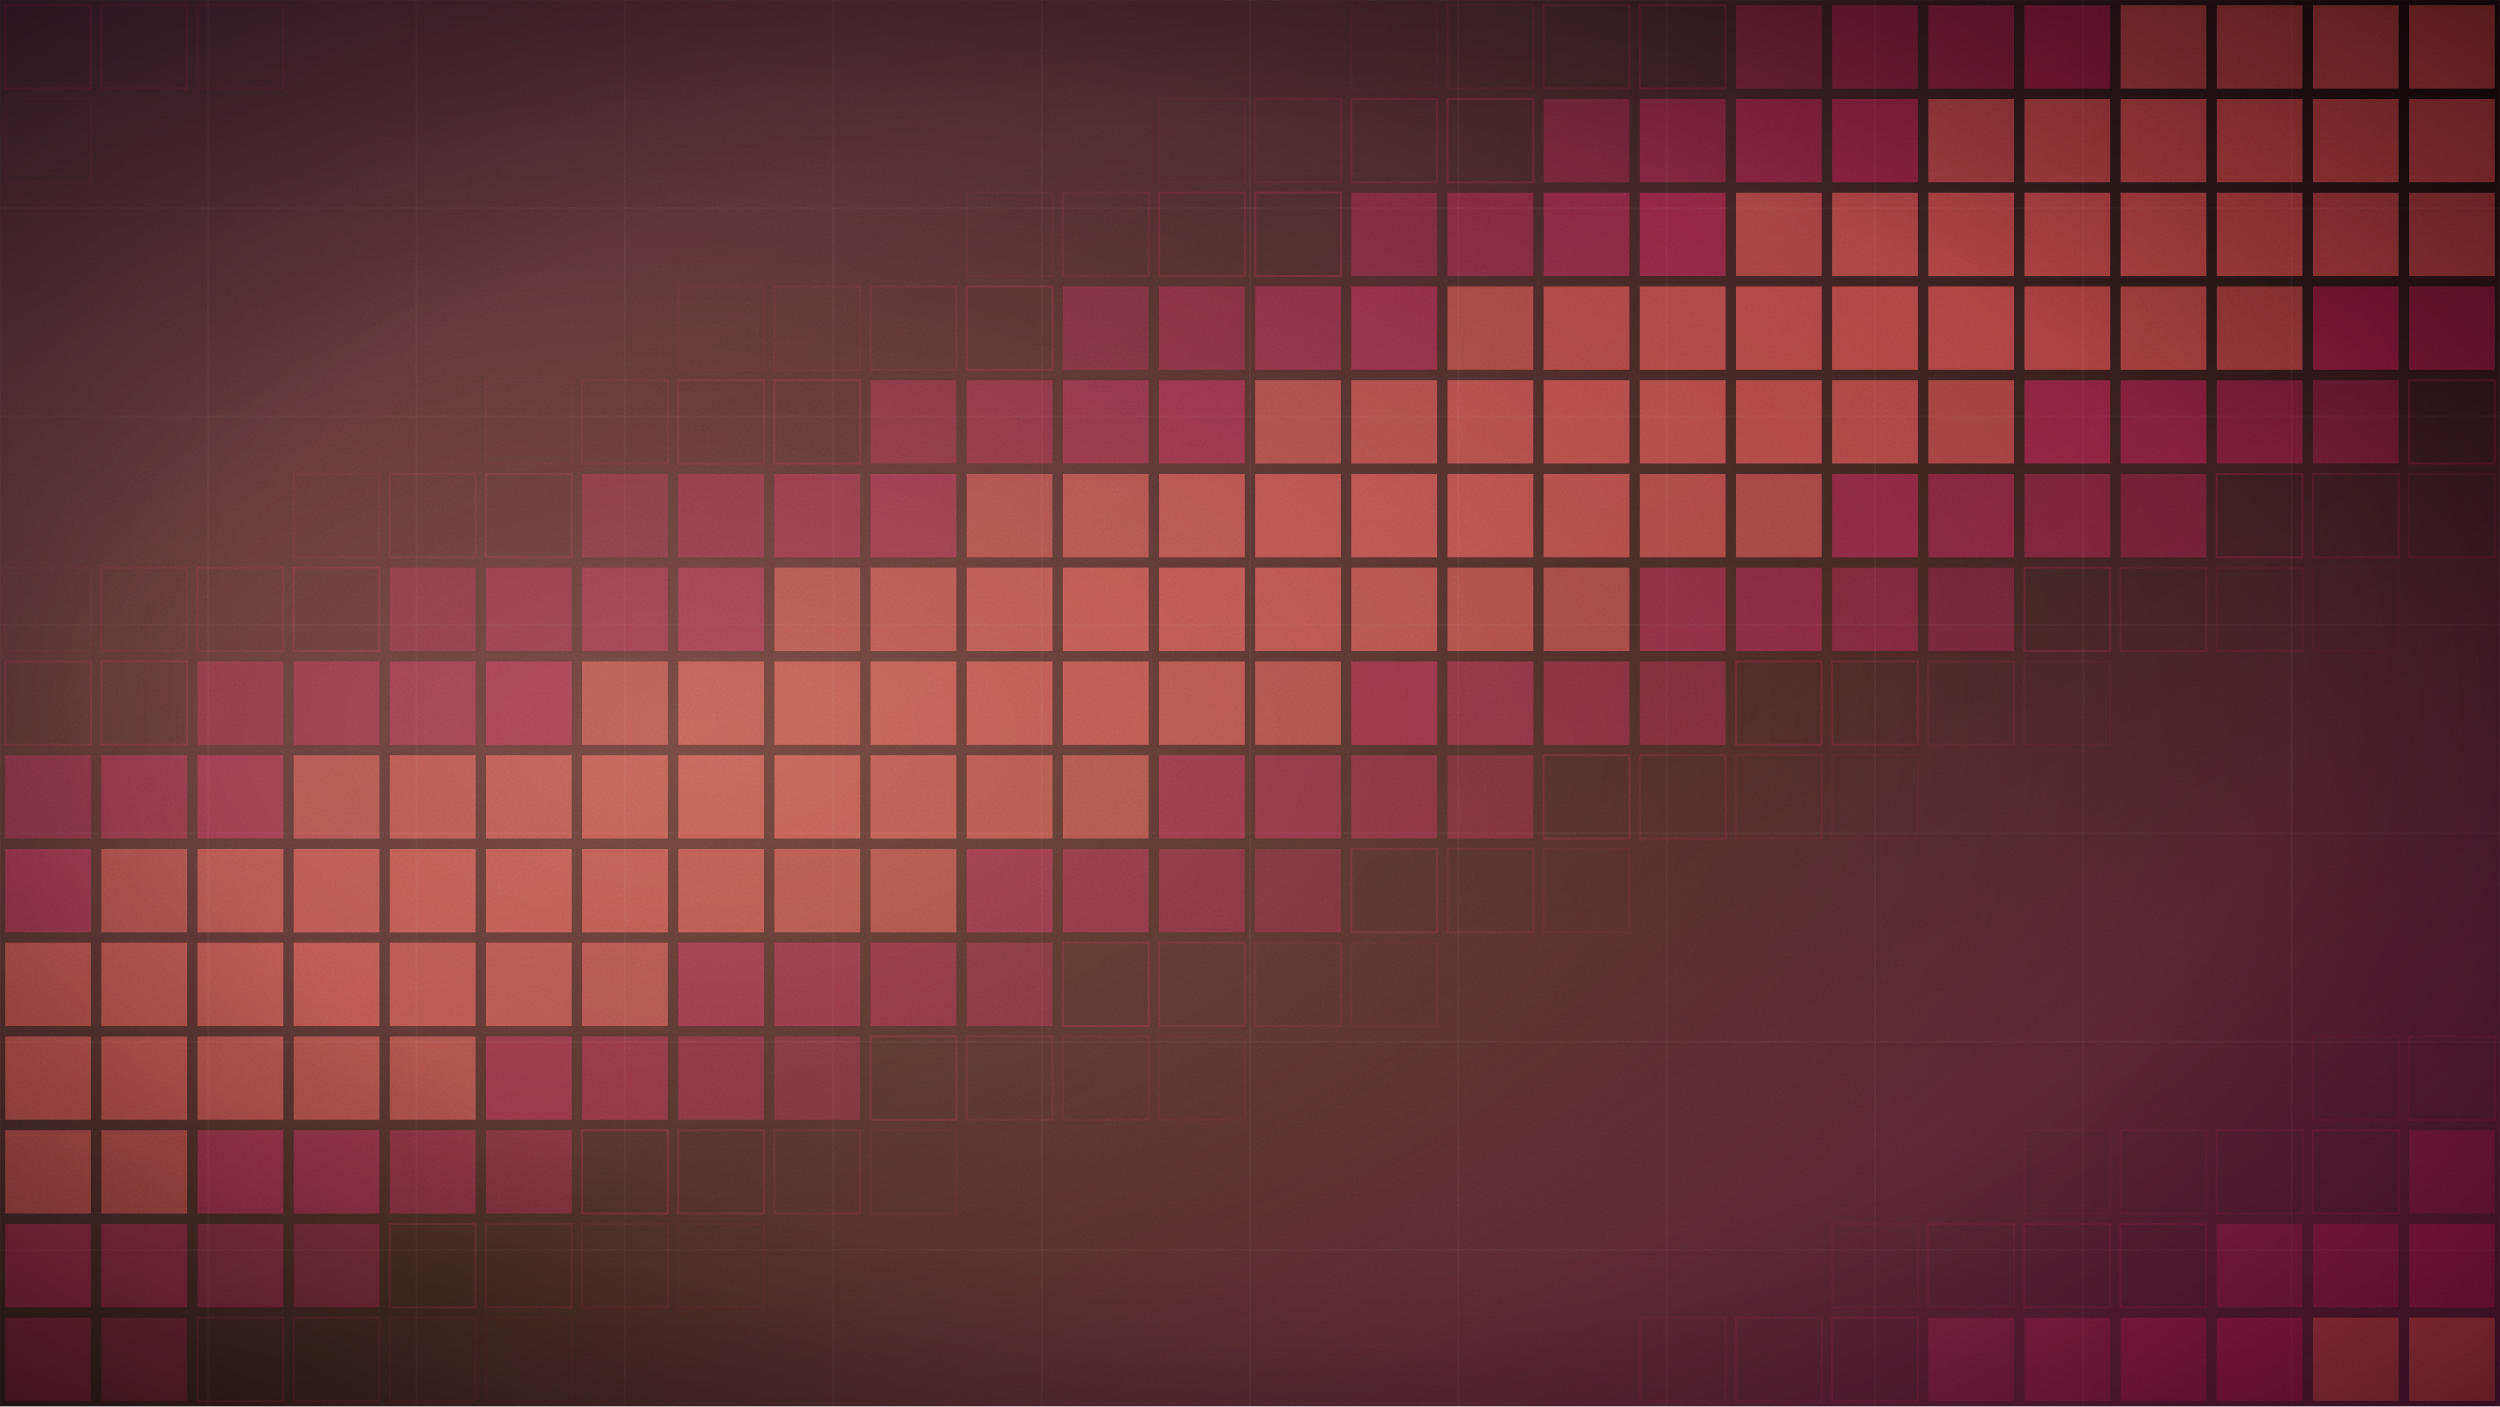
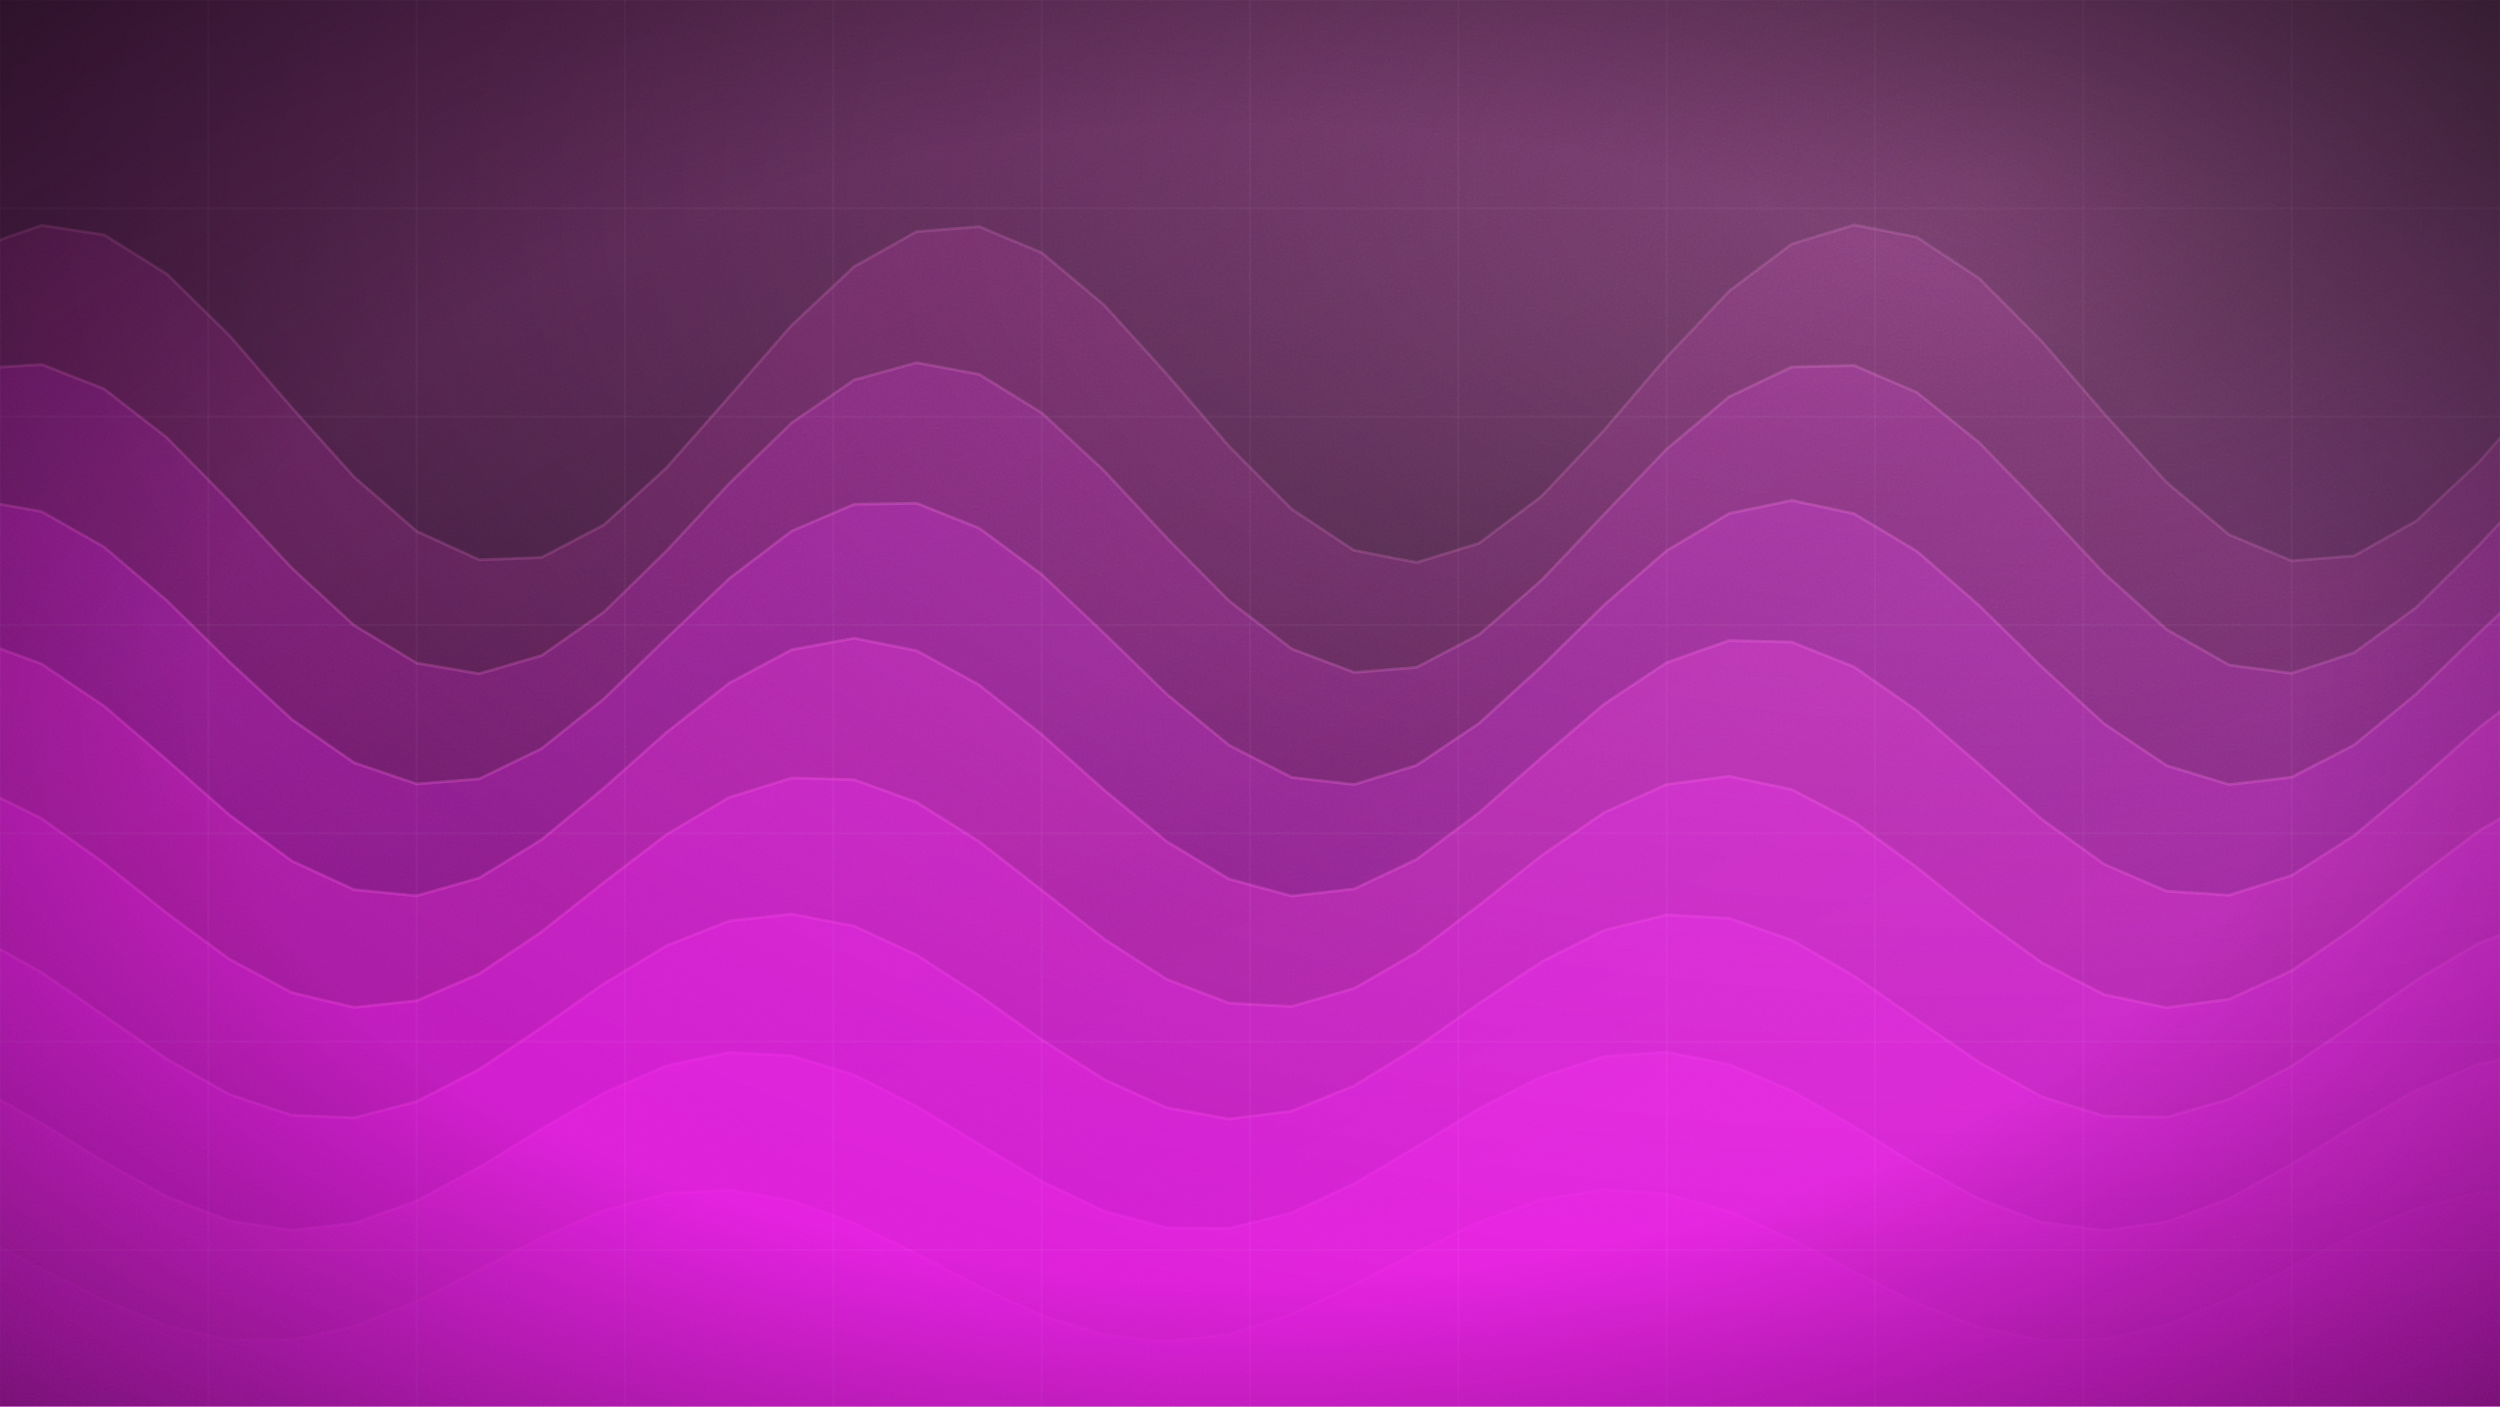
<svg xmlns="http://www.w3.org/2000/svg" viewBox="0 0 1200 675" width="1200" height="675" role="img" aria-label="Abstract cover illustration">
  <defs>
    <linearGradient id="bg" x1="0" y1="0" x2="1" y2="1">
-       <stop offset="0" stop-color="#38142c" />
-       <stop offset="0.55" stop-color="#1c0d10" />
-       <stop offset="1" stop-color="#62193c" />
+       <stop offset="0" stop-color="#511d4b" />
+       <stop offset="0.55" stop-color="#251228" />
+       <stop offset="1" stop-color="#5f1a69" />
    </linearGradient>
    <radialGradient id="core" cx="0.4" cy="0.35" r="0.75">
-       <stop offset="0" stop-color="#f9a376" stop-opacity="0.95" />
-       <stop offset="0.5" stop-color="#f54c50" stop-opacity="0.55" />
-       <stop offset="1" stop-color="#d31257" stop-opacity="0" />
+       <stop offset="0" stop-color="#f882d7" stop-opacity="0.95" />
+       <stop offset="0.5" stop-color="#f52ed2" stop-opacity="0.55" />
+       <stop offset="1" stop-color="#e11cee" stop-opacity="0" />
    </radialGradient>
-     <radialGradient id="halo" cx="0.28" cy="0.52" r="0.85">
-       <stop offset="0" stop-color="#f9a376" stop-opacity="0.4" />
-       <stop offset="1" stop-color="#f9a376" stop-opacity="0" />
+     <radialGradient id="halo" cx="0.79" cy="0.13" r="0.85">
+       <stop offset="0" stop-color="#f882d7" stop-opacity="0.4" />
+       <stop offset="1" stop-color="#f882d7" stop-opacity="0" />
    </radialGradient>
    <radialGradient id="vig" cx="0.5" cy="0.5" r="0.75">
      <stop offset="0.55" stop-color="#000000" stop-opacity="0" />
      <stop offset="1" stop-color="#000000" stop-opacity="0.55" />
    </radialGradient>
    <filter id="grain" x="0" y="0" width="100%" height="100%">
      <feTurbulence type="fractalNoise" baseFrequency="0.85" numOctaves="3" stitchTiles="stitch" result="t" />
      <feColorMatrix type="saturate" values="0" in="t" result="g" />
    </filter>
    <clipPath id="frame">
      <rect x="0" y="0" width="1200" height="675" />
    </clipPath>
  </defs>
  <rect width="1200" height="675" fill="url(#bg)" />
  <g clip-path="url(#frame)">
-     <rect x="2.5" y="2.5" width="41.15" height="40" fill="none" stroke="#d31257" stroke-opacity="0.19" stroke-width="1" />
-     <rect x="48.65" y="2.5" width="41.15" height="40" fill="none" stroke="#d31257" stroke-opacity="0.14" stroke-width="1" />
-     <rect x="94.81" y="2.5" width="41.15" height="40" fill="none" stroke="#d31257" stroke-opacity="0.09" stroke-width="1" />
-     <rect x="648.65" y="2.5" width="41.15" height="40" fill="none" stroke="#d31257" stroke-opacity="0.05" stroke-width="1" />
-     <rect x="694.81" y="2.5" width="41.15" height="40" fill="none" stroke="#d31257" stroke-opacity="0.1" stroke-width="1" />
-     <rect x="740.96" y="2.5" width="41.15" height="40" fill="none" stroke="#d31257" stroke-opacity="0.14" stroke-width="1" />
-     <rect x="787.12" y="2.5" width="41.15" height="40" fill="none" stroke="#d31257" stroke-opacity="0.19" stroke-width="1" />
-     <rect x="833.27" y="2.5" width="41.15" height="40" fill="#d31257" fill-opacity="0.3" />
-     <rect x="879.42" y="2.5" width="41.15" height="40" fill="#d31257" fill-opacity="0.37" />
-     <rect x="925.58" y="2.5" width="41.15" height="40" fill="#d31257" fill-opacity="0.42" />
-     <rect x="971.73" y="2.5" width="41.15" height="40" fill="#d31257" fill-opacity="0.48" />
-     <rect x="1017.88" y="2.5" width="41.15" height="40" fill="#f54c50" fill-opacity="0.53" />
-     <rect x="1064.04" y="2.5" width="41.15" height="40" fill="#f54c50" fill-opacity="0.56" />
-     <rect x="1110.19" y="2.5" width="41.15" height="40" fill="#f54c50" fill-opacity="0.59" />
-     <rect x="1156.35" y="2.5" width="41.15" height="40" fill="#f54c50" fill-opacity="0.61" />
-     <rect x="2.5" y="47.5" width="41.15" height="40" fill="none" stroke="#d31257" stroke-opacity="0.07" stroke-width="1" />
-     <rect x="556.35" y="47.5" width="41.15" height="40" fill="none" stroke="#d31257" stroke-opacity="0.06" stroke-width="1" />
-     <rect x="602.5" y="47.5" width="41.15" height="40" fill="none" stroke="#d31257" stroke-opacity="0.11" stroke-width="1" />
-     <rect x="648.65" y="47.5" width="41.15" height="40" fill="none" stroke="#d31257" stroke-opacity="0.16" stroke-width="1" />
-     <rect x="694.81" y="47.5" width="41.15" height="40" fill="none" stroke="#d31257" stroke-opacity="0.21" stroke-width="1" />
-     <rect x="740.96" y="47.5" width="41.15" height="40" fill="#d31257" fill-opacity="0.33" />
-     <rect x="787.12" y="47.5" width="41.15" height="40" fill="#d31257" fill-opacity="0.39" />
-     <rect x="833.27" y="47.5" width="41.15" height="40" fill="#d31257" fill-opacity="0.45" />
-     <rect x="879.42" y="47.5" width="41.15" height="40" fill="#d31257" fill-opacity="0.5" />
-     <rect x="925.58" y="47.5" width="41.15" height="40" fill="#f54c50" fill-opacity="0.54" />
-     <rect x="971.73" y="47.5" width="41.15" height="40" fill="#f54c50" fill-opacity="0.58" />
-     <rect x="1017.88" y="47.5" width="41.15" height="40" fill="#f54c50" fill-opacity="0.6" />
-     <rect x="1064.04" y="47.5" width="41.15" height="40" fill="#f54c50" fill-opacity="0.62" />
-     <rect x="1110.19" y="47.5" width="41.15" height="40" fill="#f54c50" fill-opacity="0.62" />
-     <rect x="1156.35" y="47.5" width="41.15" height="40" fill="#f54c50" fill-opacity="0.61" />
-     <rect x="464.04" y="92.5" width="41.15" height="40" fill="none" stroke="#d31257" stroke-opacity="0.08" stroke-width="1" />
-     <rect x="510.19" y="92.5" width="41.15" height="40" fill="none" stroke="#d31257" stroke-opacity="0.13" stroke-width="1" />
-     <rect x="556.35" y="92.5" width="41.15" height="40" fill="none" stroke="#d31257" stroke-opacity="0.18" stroke-width="1" />
-     <rect x="602.5" y="92.5" width="41.15" height="40" fill="none" stroke="#d31257" stroke-opacity="0.23" stroke-width="1" />
-     <rect x="648.65" y="92.5" width="41.15" height="40" fill="#d31257" fill-opacity="0.35" />
-     <rect x="694.81" y="92.5" width="41.15" height="40" fill="#d31257" fill-opacity="0.41" />
-     <rect x="740.96" y="92.5" width="41.15" height="40" fill="#d31257" fill-opacity="0.47" />
-     <rect x="787.12" y="92.5" width="41.15" height="40" fill="#d31257" fill-opacity="0.52" />
-     <rect x="833.27" y="92.5" width="41.15" height="40" fill="#f54c50" fill-opacity="0.56" />
-     <rect x="879.42" y="92.5" width="41.15" height="40" fill="#f54c50" fill-opacity="0.59" />
-     <rect x="925.58" y="92.5" width="41.15" height="40" fill="#f54c50" fill-opacity="0.61" />
-     <rect x="971.73" y="92.5" width="41.15" height="40" fill="#f54c50" fill-opacity="0.62" />
-     <rect x="1017.88" y="92.5" width="41.15" height="40" fill="#f54c50" fill-opacity="0.62" />
-     <rect x="1064.04" y="92.5" width="41.15" height="40" fill="#f54c50" fill-opacity="0.61" />
-     <rect x="1110.19" y="92.5" width="41.15" height="40" fill="#f54c50" fill-opacity="0.58" />
-     <rect x="1156.35" y="92.5" width="41.15" height="40" fill="#f54c50" fill-opacity="0.55" />
-     <rect x="325.58" y="137.5" width="41.15" height="40" fill="none" stroke="#d31257" stroke-opacity="0.06" stroke-width="1" />
-     <rect x="371.73" y="137.5" width="41.15" height="40" fill="none" stroke="#d31257" stroke-opacity="0.1" stroke-width="1" />
-     <rect x="417.88" y="137.5" width="41.15" height="40" fill="none" stroke="#d31257" stroke-opacity="0.14" stroke-width="1" />
-     <rect x="464.04" y="137.5" width="41.15" height="40" fill="none" stroke="#d31257" stroke-opacity="0.2" stroke-width="1" />
-     <rect x="510.19" y="137.5" width="41.15" height="40" fill="#d31257" fill-opacity="0.31" />
-     <rect x="556.35" y="137.5" width="41.15" height="40" fill="#d31257" fill-opacity="0.37" />
-     <rect x="602.5" y="137.5" width="41.15" height="40" fill="#d31257" fill-opacity="0.43" />
-     <rect x="648.65" y="137.5" width="41.15" height="40" fill="#d31257" fill-opacity="0.49" />
-     <rect x="694.81" y="137.5" width="41.15" height="40" fill="#f54c50" fill-opacity="0.53" />
-     <rect x="740.96" y="137.5" width="41.15" height="40" fill="#f54c50" fill-opacity="0.57" />
-     <rect x="787.12" y="137.5" width="41.15" height="40" fill="#f54c50" fill-opacity="0.6" />
-     <rect x="833.27" y="137.5" width="41.15" height="40" fill="#f54c50" fill-opacity="0.61" />
-     <rect x="879.42" y="137.5" width="41.15" height="40" fill="#f54c50" fill-opacity="0.62" />
-     <rect x="925.58" y="137.5" width="41.15" height="40" fill="#f54c50" fill-opacity="0.61" />
-     <rect x="971.73" y="137.5" width="41.15" height="40" fill="#f54c50" fill-opacity="0.6" />
-     <rect x="1017.88" y="137.5" width="41.15" height="40" fill="#f54c50" fill-opacity="0.57" />
-     <rect x="1064.04" y="137.5" width="41.15" height="40" fill="#f54c50" fill-opacity="0.53" />
-     <rect x="1110.19" y="137.5" width="41.15" height="40" fill="#d31257" fill-opacity="0.49" />
-     <rect x="1156.35" y="137.5" width="41.15" height="40" fill="#d31257" fill-opacity="0.44" />
-     <rect x="233.27" y="182.5" width="41.15" height="40" fill="none" stroke="#d31257" stroke-opacity="0.07" stroke-width="1" />
-     <rect x="279.42" y="182.5" width="41.15" height="40" fill="none" stroke="#d31257" stroke-opacity="0.12" stroke-width="1" />
-     <rect x="325.58" y="182.5" width="41.15" height="40" fill="none" stroke="#d31257" stroke-opacity="0.17" stroke-width="1" />
-     <rect x="371.73" y="182.5" width="41.15" height="40" fill="none" stroke="#d31257" stroke-opacity="0.22" stroke-width="1" />
-     <rect x="417.88" y="182.5" width="41.15" height="40" fill="#d31257" fill-opacity="0.34" />
-     <rect x="464.04" y="182.5" width="41.15" height="40" fill="#d31257" fill-opacity="0.4" />
-     <rect x="510.19" y="182.5" width="41.15" height="40" fill="#d31257" fill-opacity="0.45" />
-     <rect x="556.35" y="182.5" width="41.15" height="40" fill="#d31257" fill-opacity="0.5" />
-     <rect x="602.5" y="182.5" width="41.15" height="40" fill="#f54c50" fill-opacity="0.55" />
-     <rect x="648.65" y="182.5" width="41.15" height="40" fill="#f54c50" fill-opacity="0.58" />
-     <rect x="694.81" y="182.5" width="41.15" height="40" fill="#f54c50" fill-opacity="0.6" />
-     <rect x="740.96" y="182.5" width="41.15" height="40" fill="#f54c50" fill-opacity="0.62" />
-     <rect x="787.12" y="182.5" width="41.15" height="40" fill="#f54c50" fill-opacity="0.62" />
-     <rect x="833.27" y="182.5" width="41.15" height="40" fill="#f54c50" fill-opacity="0.61" />
-     <rect x="879.42" y="182.5" width="41.15" height="40" fill="#f54c50" fill-opacity="0.59" />
-     <rect x="925.58" y="182.5" width="41.15" height="40" fill="#f54c50" fill-opacity="0.56" />
-     <rect x="971.73" y="182.5" width="41.15" height="40" fill="#d31257" fill-opacity="0.52" />
-     <rect x="1017.88" y="182.5" width="41.15" height="40" fill="#d31257" fill-opacity="0.47" />
-     <rect x="1064.04" y="182.5" width="41.15" height="40" fill="#d31257" fill-opacity="0.41" />
-     <rect x="1110.19" y="182.5" width="41.15" height="40" fill="#d31257" fill-opacity="0.35" />
-     <rect x="1156.35" y="182.5" width="41.15" height="40" fill="none" stroke="#d31257" stroke-opacity="0.23" stroke-width="1" />
-     <rect x="140.96" y="227.5" width="41.15" height="40" fill="none" stroke="#d31257" stroke-opacity="0.09" stroke-width="1" />
-     <rect x="187.12" y="227.5" width="41.15" height="40" fill="none" stroke="#d31257" stroke-opacity="0.14" stroke-width="1" />
-     <rect x="233.27" y="227.5" width="41.15" height="40" fill="none" stroke="#d31257" stroke-opacity="0.18" stroke-width="1" />
-     <rect x="279.42" y="227.5" width="41.15" height="40" fill="#d31257" fill-opacity="0.3" />
-     <rect x="325.58" y="227.5" width="41.15" height="40" fill="#d31257" fill-opacity="0.36" />
-     <rect x="371.73" y="227.5" width="41.15" height="40" fill="#d31257" fill-opacity="0.42" />
-     <rect x="417.88" y="227.5" width="41.15" height="40" fill="#d31257" fill-opacity="0.47" />
-     <rect x="464.04" y="227.5" width="41.15" height="40" fill="#f54c50" fill-opacity="0.52" />
-     <rect x="510.19" y="227.5" width="41.15" height="40" fill="#f54c50" fill-opacity="0.56" />
-     <rect x="556.35" y="227.5" width="41.15" height="40" fill="#f54c50" fill-opacity="0.59" />
-     <rect x="602.5" y="227.5" width="41.15" height="40" fill="#f54c50" fill-opacity="0.61" />
-     <rect x="648.65" y="227.5" width="41.15" height="40" fill="#f54c50" fill-opacity="0.62" />
-     <rect x="694.81" y="227.5" width="41.15" height="40" fill="#f54c50" fill-opacity="0.62" />
-     <rect x="740.96" y="227.5" width="41.15" height="40" fill="#f54c50" fill-opacity="0.6" />
-     <rect x="787.12" y="227.5" width="41.15" height="40" fill="#f54c50" fill-opacity="0.58" />
-     <rect x="833.27" y="227.5" width="41.15" height="40" fill="#f54c50" fill-opacity="0.54" />
-     <rect x="879.42" y="227.5" width="41.15" height="40" fill="#d31257" fill-opacity="0.5" />
-     <rect x="925.58" y="227.5" width="41.15" height="40" fill="#d31257" fill-opacity="0.45" />
-     <rect x="971.73" y="227.5" width="41.15" height="40" fill="#d31257" fill-opacity="0.39" />
-     <rect x="1017.88" y="227.5" width="41.15" height="40" fill="#d31257" fill-opacity="0.33" />
-     <rect x="1064.04" y="227.5" width="41.15" height="40" fill="none" stroke="#d31257" stroke-opacity="0.22" stroke-width="1" />
-     <rect x="1110.19" y="227.5" width="41.15" height="40" fill="none" stroke="#d31257" stroke-opacity="0.16" stroke-width="1" />
-     <rect x="1156.35" y="227.5" width="41.15" height="40" fill="none" stroke="#d31257" stroke-opacity="0.11" stroke-width="1" />
-     <rect x="2.5" y="272.5" width="41.15" height="40" fill="none" stroke="#d31257" stroke-opacity="0.06" stroke-width="1" />
-     <rect x="48.65" y="272.5" width="41.15" height="40" fill="none" stroke="#d31257" stroke-opacity="0.1" stroke-width="1" />
-     <rect x="94.81" y="272.5" width="41.15" height="40" fill="none" stroke="#d31257" stroke-opacity="0.15" stroke-width="1" />
-     <rect x="140.96" y="272.5" width="41.15" height="40" fill="none" stroke="#d31257" stroke-opacity="0.21" stroke-width="1" />
-     <rect x="187.12" y="272.5" width="41.15" height="40" fill="#d31257" fill-opacity="0.32" />
-     <rect x="233.27" y="272.5" width="41.15" height="40" fill="#d31257" fill-opacity="0.38" />
-     <rect x="279.42" y="272.5" width="41.15" height="40" fill="#d31257" fill-opacity="0.44" />
-     <rect x="325.58" y="272.5" width="41.15" height="40" fill="#d31257" fill-opacity="0.49" />
-     <rect x="371.73" y="272.5" width="41.15" height="40" fill="#f54c50" fill-opacity="0.54" />
-     <rect x="417.88" y="272.5" width="41.15" height="40" fill="#f54c50" fill-opacity="0.57" />
-     <rect x="464.04" y="272.5" width="41.15" height="40" fill="#f54c50" fill-opacity="0.6" />
-     <rect x="510.19" y="272.5" width="41.15" height="40" fill="#f54c50" fill-opacity="0.62" />
-     <rect x="556.35" y="272.5" width="41.15" height="40" fill="#f54c50" fill-opacity="0.62" />
-     <rect x="602.5" y="272.5" width="41.15" height="40" fill="#f54c50" fill-opacity="0.61" />
-     <rect x="648.65" y="272.5" width="41.15" height="40" fill="#f54c50" fill-opacity="0.59" />
-     <rect x="694.81" y="272.5" width="41.15" height="40" fill="#f54c50" fill-opacity="0.57" />
-     <rect x="740.96" y="272.5" width="41.15" height="40" fill="#f54c50" fill-opacity="0.53" />
-     <rect x="787.12" y="272.5" width="41.15" height="40" fill="#d31257" fill-opacity="0.48" />
-     <rect x="833.27" y="272.5" width="41.15" height="40" fill="#d31257" fill-opacity="0.43" />
-     <rect x="879.42" y="272.5" width="41.15" height="40" fill="#d31257" fill-opacity="0.37" />
-     <rect x="925.58" y="272.5" width="41.15" height="40" fill="#d31257" fill-opacity="0.31" />
-     <rect x="971.73" y="272.5" width="41.15" height="40" fill="none" stroke="#d31257" stroke-opacity="0.19" stroke-width="1" />
-     <rect x="1017.88" y="272.5" width="41.15" height="40" fill="none" stroke="#d31257" stroke-opacity="0.14" stroke-width="1" />
-     <rect x="1064.04" y="272.5" width="41.15" height="40" fill="none" stroke="#d31257" stroke-opacity="0.1" stroke-width="1" />
-     <rect x="1110.19" y="272.5" width="41.15" height="40" fill="none" stroke="#d31257" stroke-opacity="0.05" stroke-width="1" />
-     <rect x="2.5" y="317.5" width="41.15" height="40" fill="none" stroke="#d31257" stroke-opacity="0.18" stroke-width="1" />
-     <rect x="48.65" y="317.5" width="41.15" height="40" fill="none" stroke="#d31257" stroke-opacity="0.22" stroke-width="1" />
-     <rect x="94.81" y="317.5" width="41.15" height="40" fill="#d31257" fill-opacity="0.35" />
-     <rect x="140.96" y="317.5" width="41.15" height="40" fill="#d31257" fill-opacity="0.41" />
-     <rect x="187.12" y="317.5" width="41.15" height="40" fill="#d31257" fill-opacity="0.46" />
-     <rect x="233.27" y="317.5" width="41.15" height="40" fill="#d31257" fill-opacity="0.51" />
-     <rect x="279.42" y="317.5" width="41.15" height="40" fill="#f54c50" fill-opacity="0.55" />
-     <rect x="325.58" y="317.5" width="41.15" height="40" fill="#f54c50" fill-opacity="0.59" />
-     <rect x="371.73" y="317.5" width="41.15" height="40" fill="#f54c50" fill-opacity="0.61" />
-     <rect x="417.88" y="317.5" width="41.15" height="40" fill="#f54c50" fill-opacity="0.62" />
-     <rect x="464.04" y="317.5" width="41.15" height="40" fill="#f54c50" fill-opacity="0.62" />
-     <rect x="510.19" y="317.5" width="41.15" height="40" fill="#f54c50" fill-opacity="0.61" />
-     <rect x="556.35" y="317.5" width="41.15" height="40" fill="#f54c50" fill-opacity="0.59" />
-     <rect x="602.5" y="317.5" width="41.15" height="40" fill="#f54c50" fill-opacity="0.55" />
-     <rect x="648.65" y="317.5" width="41.15" height="40" fill="#d31257" fill-opacity="0.51" />
-     <rect x="694.81" y="317.5" width="41.15" height="40" fill="#d31257" fill-opacity="0.46" />
-     <rect x="740.96" y="317.5" width="41.15" height="40" fill="#d31257" fill-opacity="0.41" />
-     <rect x="787.12" y="317.5" width="41.15" height="40" fill="#d31257" fill-opacity="0.34" />
-     <rect x="833.27" y="317.5" width="41.15" height="40" fill="none" stroke="#d31257" stroke-opacity="0.22" stroke-width="1" />
-     <rect x="879.42" y="317.5" width="41.15" height="40" fill="none" stroke="#d31257" stroke-opacity="0.18" stroke-width="1" />
-     <rect x="925.58" y="317.5" width="41.15" height="40" fill="none" stroke="#d31257" stroke-opacity="0.13" stroke-width="1" />
-     <rect x="971.73" y="317.5" width="41.15" height="40" fill="none" stroke="#d31257" stroke-opacity="0.08" stroke-width="1" />
-     <rect x="2.5" y="362.5" width="41.15" height="40" fill="#d31257" fill-opacity="0.37" />
-     <rect x="48.65" y="362.5" width="41.15" height="40" fill="#d31257" fill-opacity="0.43" />
-     <rect x="94.81" y="362.5" width="41.15" height="40" fill="#d31257" fill-opacity="0.48" />
-     <rect x="140.96" y="362.5" width="41.15" height="40" fill="#f54c50" fill-opacity="0.53" />
-     <rect x="187.12" y="362.5" width="41.15" height="40" fill="#f54c50" fill-opacity="0.57" />
-     <rect x="233.27" y="362.5" width="41.15" height="40" fill="#f54c50" fill-opacity="0.59" />
-     <rect x="279.42" y="362.5" width="41.15" height="40" fill="#f54c50" fill-opacity="0.61" />
-     <rect x="325.58" y="362.5" width="41.15" height="40" fill="#f54c50" fill-opacity="0.62" />
-     <rect x="371.73" y="362.5" width="41.15" height="40" fill="#f54c50" fill-opacity="0.62" />
-     <rect x="417.88" y="362.5" width="41.15" height="40" fill="#f54c50" fill-opacity="0.6" />
-     <rect x="464.04" y="362.5" width="41.15" height="40" fill="#f54c50" fill-opacity="0.57" />
-     <rect x="510.19" y="362.5" width="41.15" height="40" fill="#f54c50" fill-opacity="0.54" />
-     <rect x="556.35" y="362.5" width="41.15" height="40" fill="#d31257" fill-opacity="0.49" />
-     <rect x="602.5" y="362.5" width="41.15" height="40" fill="#d31257" fill-opacity="0.44" />
-     <rect x="648.65" y="362.5" width="41.15" height="40" fill="#d31257" fill-opacity="0.38" />
-     <rect x="694.81" y="362.5" width="41.15" height="40" fill="#d31257" fill-opacity="0.32" />
-     <rect x="740.96" y="362.5" width="41.15" height="40" fill="none" stroke="#d31257" stroke-opacity="0.21" stroke-width="1" />
-     <rect x="787.12" y="362.5" width="41.15" height="40" fill="none" stroke="#d31257" stroke-opacity="0.15" stroke-width="1" />
-     <rect x="833.27" y="362.5" width="41.15" height="40" fill="none" stroke="#d31257" stroke-opacity="0.1" stroke-width="1" />
-     <rect x="879.42" y="362.5" width="41.15" height="40" fill="none" stroke="#d31257" stroke-opacity="0.06" stroke-width="1" />
-     <rect x="2.5" y="407.5" width="41.15" height="40" fill="#d31257" fill-opacity="0.5" />
-     <rect x="48.65" y="407.5" width="41.15" height="40" fill="#f54c50" fill-opacity="0.54" />
-     <rect x="94.81" y="407.5" width="41.15" height="40" fill="#f54c50" fill-opacity="0.58" />
-     <rect x="140.96" y="407.5" width="41.15" height="40" fill="#f54c50" fill-opacity="0.6" />
-     <rect x="187.12" y="407.5" width="41.15" height="40" fill="#f54c50" fill-opacity="0.62" />
-     <rect x="233.27" y="407.5" width="41.15" height="40" fill="#f54c50" fill-opacity="0.62" />
-     <rect x="279.42" y="407.5" width="41.15" height="40" fill="#f54c50" fill-opacity="0.61" />
-     <rect x="325.58" y="407.5" width="41.15" height="40" fill="#f54c50" fill-opacity="0.59" />
-     <rect x="371.73" y="407.5" width="41.15" height="40" fill="#f54c50" fill-opacity="0.56" />
-     <rect x="417.88" y="407.5" width="41.15" height="40" fill="#f54c50" fill-opacity="0.52" />
-     <rect x="464.04" y="407.5" width="41.15" height="40" fill="#d31257" fill-opacity="0.47" />
-     <rect x="510.19" y="407.5" width="41.15" height="40" fill="#d31257" fill-opacity="0.42" />
-     <rect x="556.35" y="407.5" width="41.15" height="40" fill="#d31257" fill-opacity="0.36" />
-     <rect x="602.5" y="407.5" width="41.15" height="40" fill="#d31257" fill-opacity="0.3" />
-     <rect x="648.65" y="407.5" width="41.15" height="40" fill="none" stroke="#d31257" stroke-opacity="0.18" stroke-width="1" />
-     <rect x="694.81" y="407.5" width="41.15" height="40" fill="none" stroke="#d31257" stroke-opacity="0.14" stroke-width="1" />
-     <rect x="740.96" y="407.5" width="41.15" height="40" fill="none" stroke="#d31257" stroke-opacity="0.09" stroke-width="1" />
-     <rect x="2.5" y="452.5" width="41.15" height="40" fill="#f54c50" fill-opacity="0.59" />
-     <rect x="48.65" y="452.5" width="41.15" height="40" fill="#f54c50" fill-opacity="0.61" />
-     <rect x="94.81" y="452.5" width="41.15" height="40" fill="#f54c50" fill-opacity="0.62" />
-     <rect x="140.96" y="452.5" width="41.15" height="40" fill="#f54c50" fill-opacity="0.62" />
-     <rect x="187.12" y="452.5" width="41.15" height="40" fill="#f54c50" fill-opacity="0.6" />
-     <rect x="233.27" y="452.5" width="41.15" height="40" fill="#f54c50" fill-opacity="0.58" />
-     <rect x="279.42" y="452.5" width="41.15" height="40" fill="#f54c50" fill-opacity="0.55" />
-     <rect x="325.58" y="452.5" width="41.15" height="40" fill="#d31257" fill-opacity="0.5" />
-     <rect x="371.73" y="452.5" width="41.15" height="40" fill="#d31257" fill-opacity="0.45" />
-     <rect x="417.88" y="452.5" width="41.15" height="40" fill="#d31257" fill-opacity="0.4" />
-     <rect x="464.04" y="452.5" width="41.15" height="40" fill="#d31257" fill-opacity="0.34" />
-     <rect x="510.19" y="452.5" width="41.15" height="40" fill="none" stroke="#d31257" stroke-opacity="0.22" stroke-width="1" />
-     <rect x="556.35" y="452.5" width="41.15" height="40" fill="none" stroke="#d31257" stroke-opacity="0.17" stroke-width="1" />
-     <rect x="602.5" y="452.5" width="41.15" height="40" fill="none" stroke="#d31257" stroke-opacity="0.12" stroke-width="1" />
-     <rect x="648.65" y="452.5" width="41.15" height="40" fill="none" stroke="#d31257" stroke-opacity="0.07" stroke-width="1" />
-     <rect x="2.5" y="497.5" width="41.15" height="40" fill="#f54c50" fill-opacity="0.62" />
-     <rect x="48.65" y="497.5" width="41.15" height="40" fill="#f54c50" fill-opacity="0.61" />
-     <rect x="94.81" y="497.5" width="41.15" height="40" fill="#f54c50" fill-opacity="0.6" />
-     <rect x="140.96" y="497.5" width="41.15" height="40" fill="#f54c50" fill-opacity="0.57" />
-     <rect x="187.12" y="497.5" width="41.15" height="40" fill="#f54c50" fill-opacity="0.53" />
-     <rect x="233.27" y="497.5" width="41.15" height="40" fill="#d31257" fill-opacity="0.49" />
-     <rect x="279.42" y="497.5" width="41.15" height="40" fill="#d31257" fill-opacity="0.43" />
-     <rect x="325.58" y="497.5" width="41.15" height="40" fill="#d31257" fill-opacity="0.37" />
-     <rect x="371.73" y="497.5" width="41.15" height="40" fill="#d31257" fill-opacity="0.31" />
-     <rect x="417.88" y="497.5" width="41.15" height="40" fill="none" stroke="#d31257" stroke-opacity="0.2" stroke-width="1" />
-     <rect x="464.04" y="497.5" width="41.15" height="40" fill="none" stroke="#d31257" stroke-opacity="0.14" stroke-width="1" />
-     <rect x="510.19" y="497.5" width="41.15" height="40" fill="none" stroke="#d31257" stroke-opacity="0.1" stroke-width="1" />
-     <rect x="556.35" y="497.5" width="41.15" height="40" fill="none" stroke="#d31257" stroke-opacity="0.06" stroke-width="1" />
-     <rect x="1110.19" y="497.5" width="41.15" height="40" fill="none" stroke="#d31257" stroke-opacity="0.09" stroke-width="1" />
-     <rect x="1156.35" y="497.5" width="41.15" height="40" fill="none" stroke="#d31257" stroke-opacity="0.14" stroke-width="1" />
-     <rect x="2.5" y="542.5" width="41.15" height="40" fill="#f54c50" fill-opacity="0.59" />
-     <rect x="48.65" y="542.5" width="41.15" height="40" fill="#f54c50" fill-opacity="0.56" />
-     <rect x="94.81" y="542.5" width="41.15" height="40" fill="#d31257" fill-opacity="0.51" />
-     <rect x="140.96" y="542.5" width="41.15" height="40" fill="#d31257" fill-opacity="0.47" />
-     <rect x="187.12" y="542.5" width="41.15" height="40" fill="#d31257" fill-opacity="0.41" />
-     <rect x="233.27" y="542.5" width="41.15" height="40" fill="#d31257" fill-opacity="0.35" />
-     <rect x="279.42" y="542.5" width="41.15" height="40" fill="none" stroke="#d31257" stroke-opacity="0.23" stroke-width="1" />
-     <rect x="325.58" y="542.5" width="41.15" height="40" fill="none" stroke="#d31257" stroke-opacity="0.18" stroke-width="1" />
-     <rect x="371.73" y="542.5" width="41.15" height="40" fill="none" stroke="#d31257" stroke-opacity="0.13" stroke-width="1" />
-     <rect x="417.88" y="542.5" width="41.15" height="40" fill="none" stroke="#d31257" stroke-opacity="0.08" stroke-width="1" />
-     <rect x="971.73" y="542.5" width="41.15" height="40" fill="none" stroke="#d31257" stroke-opacity="0.06" stroke-width="1" />
-     <rect x="1017.88" y="542.5" width="41.15" height="40" fill="none" stroke="#d31257" stroke-opacity="0.1" stroke-width="1" />
-     <rect x="1064.04" y="542.5" width="41.15" height="40" fill="none" stroke="#d31257" stroke-opacity="0.15" stroke-width="1" />
-     <rect x="1110.19" y="542.5" width="41.15" height="40" fill="none" stroke="#d31257" stroke-opacity="0.2" stroke-width="1" />
-     <rect x="1156.35" y="542.5" width="41.15" height="40" fill="#d31257" fill-opacity="0.32" />
-     <rect x="2.5" y="587.5" width="41.15" height="40" fill="#d31257" fill-opacity="0.5" />
-     <rect x="48.65" y="587.5" width="41.15" height="40" fill="#d31257" fill-opacity="0.45" />
-     <rect x="94.81" y="587.5" width="41.15" height="40" fill="#d31257" fill-opacity="0.39" />
-     <rect x="140.96" y="587.5" width="41.15" height="40" fill="#d31257" fill-opacity="0.33" />
-     <rect x="187.12" y="587.5" width="41.15" height="40" fill="none" stroke="#d31257" stroke-opacity="0.21" stroke-width="1" />
-     <rect x="233.27" y="587.5" width="41.15" height="40" fill="none" stroke="#d31257" stroke-opacity="0.16" stroke-width="1" />
-     <rect x="279.42" y="587.5" width="41.15" height="40" fill="none" stroke="#d31257" stroke-opacity="0.11" stroke-width="1" />
-     <rect x="325.58" y="587.5" width="41.15" height="40" fill="none" stroke="#d31257" stroke-opacity="0.06" stroke-width="1" />
-     <rect x="879.42" y="587.5" width="41.15" height="40" fill="none" stroke="#d31257" stroke-opacity="0.07" stroke-width="1" />
-     <rect x="925.58" y="587.5" width="41.15" height="40" fill="none" stroke="#d31257" stroke-opacity="0.12" stroke-width="1" />
-     <rect x="971.73" y="587.5" width="41.15" height="40" fill="none" stroke="#d31257" stroke-opacity="0.17" stroke-width="1" />
-     <rect x="1017.88" y="587.5" width="41.15" height="40" fill="none" stroke="#d31257" stroke-opacity="0.22" stroke-width="1" />
-     <rect x="1064.04" y="587.5" width="41.15" height="40" fill="#d31257" fill-opacity="0.34" />
-     <rect x="1110.19" y="587.5" width="41.15" height="40" fill="#d31257" fill-opacity="0.4" />
-     <rect x="1156.35" y="587.5" width="41.15" height="40" fill="#d31257" fill-opacity="0.46" />
-     <rect x="2.5" y="632.5" width="41.15" height="40" fill="#d31257" fill-opacity="0.36" />
-     <rect x="48.65" y="632.5" width="41.15" height="40" fill="#d31257" fill-opacity="0.3" />
-     <rect x="94.81" y="632.5" width="41.15" height="40" fill="none" stroke="#d31257" stroke-opacity="0.19" stroke-width="1" />
-     <rect x="140.96" y="632.5" width="41.15" height="40" fill="none" stroke="#d31257" stroke-opacity="0.14" stroke-width="1" />
-     <rect x="187.12" y="632.5" width="41.15" height="40" fill="none" stroke="#d31257" stroke-opacity="0.09" stroke-width="1" />
-     <rect x="233.27" y="632.5" width="41.15" height="40" fill="none" stroke="#d31257" stroke-opacity="0.05" stroke-width="1" />
-     <rect x="787.12" y="632.5" width="41.15" height="40" fill="none" stroke="#d31257" stroke-opacity="0.09" stroke-width="1" />
-     <rect x="833.27" y="632.5" width="41.15" height="40" fill="none" stroke="#d31257" stroke-opacity="0.14" stroke-width="1" />
-     <rect x="879.42" y="632.5" width="41.15" height="40" fill="none" stroke="#d31257" stroke-opacity="0.19" stroke-width="1" />
-     <rect x="925.58" y="632.5" width="41.15" height="40" fill="#d31257" fill-opacity="0.3" />
-     <rect x="971.73" y="632.5" width="41.15" height="40" fill="#d31257" fill-opacity="0.36" />
-     <rect x="1017.88" y="632.5" width="41.15" height="40" fill="#d31257" fill-opacity="0.42" />
-     <rect x="1064.04" y="632.5" width="41.15" height="40" fill="#d31257" fill-opacity="0.48" />
-     <rect x="1110.19" y="632.5" width="41.15" height="40" fill="#f54c50" fill-opacity="0.52" />
-     <rect x="1156.35" y="632.5" width="41.15" height="40" fill="#f54c50" fill-opacity="0.56" />
+     <path d="M -40 607.5 L -40 580.65 L -10 593.56 L 20 609.06 L 50 624.27 L 80 636.36 L 110 643.09 L 140 643.2 L 170 636.67 L 200 624.71 L 230 609.56 L 260 594.03 L 290 580.99 L 320 572.89 L 350 571.22 L 380 576.3 L 410 587.18 L 440 601.83 L 470 617.54 L 500 631.39 L 530 640.79 L 560 644 L 590 640.43 L 620 630.73 L 650 616.71 L 680 600.99 L 710 586.47 L 740 575.86 L 770 571.14 L 800 573.17 L 830 581.59 L 860 594.83 L 890 610.42 L 920 625.47 L 950 637.18 L 980 643.37 L 1010 642.89 L 1040 635.83 L 1070 623.51 L 1100 608.2 L 1130 592.77 L 1160 580.08 L 1190 572.48 L 1220 571.4 L 1240 715 L -40 715 Z" fill="#e11cee" fill-opacity="0.56" />
+     <path d="M -40 607.5 L -40 580.65 L -10 593.56 L 20 609.06 L 50 624.27 L 80 636.36 L 110 643.09 L 140 643.2 L 170 636.67 L 200 624.71 L 230 609.56 L 260 594.03 L 290 580.99 L 320 572.89 L 350 571.22 L 380 576.3 L 410 587.18 L 440 601.83 L 470 617.54 L 500 631.39 L 530 640.79 L 560 644 L 590 640.43 L 620 630.73 L 650 616.71 L 680 600.99 L 710 586.47 L 740 575.86 L 770 571.14 L 800 573.17 L 830 581.59 L 860 594.83 L 890 610.42 L 920 625.47 L 950 637.18 L 980 643.37 L 1010 642.89 L 1040 635.83 L 1070 623.51 L 1100 608.2 L 1130 592.77 L 1160 580.08 L 1190 572.48 L 1220 571.4" fill="none" stroke="#f882d7" stroke-opacity="0.48" stroke-width="1.4" />
+     <path d="M -40 547.71 L -40 510.12 L -10 522.29 L 20 539.2 L 50 557.68 L 80 574.31 L 110 586 L 140 590.57 L 170 587.17 L 200 576.43 L 230 560.36 L 260 541.93 L 290 524.58 L 320 511.53 L 350 505.21 L 380 506.79 L 410 515.98 L 440 531.07 L 470 549.25 L 500 567.15 L 530 581.44 L 560 589.45 L 590 589.71 L 620 582.15 L 650 568.2 L 680 550.43 L 710 532.16 L 740 516.79 L 770 507.16 L 800 505.07 L 830 510.91 L 860 523.6 L 890 540.76 L 920 559.22 L 950 575.54 L 980 586.69 L 1010 590.59 L 1040 586.52 L 1070 575.23 L 1100 558.83 L 1130 540.36 L 1160 523.26 L 1190 510.7 L 1220 505.03 L 1240 715 L -40 715 Z" fill="#f52ed2" fill-opacity="0.5" />
+     <path d="M -40 547.71 L -40 510.12 L -10 522.29 L 20 539.2 L 50 557.68 L 80 574.31 L 110 586 L 140 590.57 L 170 587.17 L 200 576.43 L 230 560.36 L 260 541.93 L 290 524.58 L 320 511.53 L 350 505.21 L 380 506.79 L 410 515.98 L 440 531.07 L 470 549.25 L 500 567.15 L 530 581.44 L 560 589.45 L 590 589.71 L 620 582.15 L 650 568.2 L 680 550.43 L 710 532.16 L 740 516.79 L 770 507.16 L 800 505.07 L 830 510.91 L 860 523.6 L 890 540.76 L 920 559.22 L 950 575.54 L 980 586.69 L 1010 590.59 L 1040 586.52 L 1070 575.23 L 1100 558.83 L 1130 540.36 L 1160 523.26 L 1190 510.7 L 1220 505.03" fill="none" stroke="#f882d7" stroke-opacity="0.44" stroke-width="1.4" />
+     <path d="M -40 487.93 L -40 440.32 L -10 450.05 L 20 466.82 L 50 487.52 L 80 508.3 L 110 525.28 L 140 535.32 L 170 536.55 L 200 528.74 L 230 513.34 L 260 493.22 L 290 472.11 L 320 453.94 L 350 442.09 L 380 438.77 L 410 444.58 L 440 458.46 L 470 477.81 L 500 499.04 L 530 518.21 L 560 531.75 L 590 537.14 L 620 533.38 L 650 521.17 L 680 502.78 L 710 481.63 L 740 461.65 L 770 446.55 L 800 439.15 L 830 440.82 L 860 451.25 L 890 468.49 L 920 489.35 L 950 509.95 L 980 526.45 L 1010 535.79 L 1040 536.23 L 1070 527.69 L 1100 511.76 L 1130 491.39 L 1160 470.39 L 1190 452.64 L 1220 441.46 L 1240 715 L -40 715 Z" fill="#e11cee" fill-opacity="0.44" />
+     <path d="M -40 487.93 L -40 440.32 L -10 450.05 L 20 466.82 L 50 487.52 L 80 508.3 L 110 525.28 L 140 535.32 L 170 536.55 L 200 528.74 L 230 513.34 L 260 493.22 L 290 472.11 L 320 453.94 L 350 442.09 L 380 438.77 L 410 444.58 L 440 458.46 L 470 477.81 L 500 499.04 L 530 518.21 L 560 531.75 L 590 537.14 L 620 533.38 L 650 521.17 L 680 502.78 L 710 481.63 L 740 461.65 L 770 446.55 L 800 439.15 L 830 440.82 L 860 451.25 L 890 468.49 L 920 489.35 L 950 509.95 L 980 526.45 L 1010 535.79 L 1040 536.23 L 1070 527.69 L 1100 511.76 L 1130 491.39 L 1160 470.39 L 1190 452.64 L 1220 441.46" fill="none" stroke="#f882d7" stroke-opacity="0.39" stroke-width="1.4" />
+     <path d="M -40 428.14 L -40 372.53 L -10 378.07 L 20 392.92 L 50 414.32 L 80 438.29 L 110 460.37 L 140 476.47 L 170 483.57 L 200 480.37 L 230 467.46 L 260 447.24 L 290 423.47 L 320 400.57 L 350 382.79 L 380 373.45 L 410 374.27 L 440 385.12 L 470 403.96 L 500 427.3 L 530 450.79 L 560 470.08 L 590 481.57 L 620 483.12 L 650 474.45 L 680 457.18 L 710 434.5 L 740 410.64 L 770 390.04 L 800 376.52 L 830 372.6 L 860 379 L 890 394.55 L 920 416.33 L 950 440.32 L 980 462.04 L 1010 477.46 L 1040 483.71 L 1070 479.62 L 1100 465.97 L 1130 445.28 L 1160 421.41 L 1190 398.79 L 1220 381.62 L 1240 715 L -40 715 Z" fill="#e11cee" fill-opacity="0.38" />
+     <path d="M -40 428.14 L -40 372.53 L -10 378.07 L 20 392.92 L 50 414.32 L 80 438.29 L 110 460.37 L 140 476.47 L 170 483.57 L 200 480.37 L 230 467.46 L 260 447.24 L 290 423.47 L 320 400.57 L 350 382.79 L 380 373.45 L 410 374.27 L 440 385.12 L 470 403.96 L 500 427.3 L 530 450.79 L 560 470.08 L 590 481.57 L 620 483.12 L 650 474.45 L 680 457.18 L 710 434.5 L 740 410.64 L 770 390.04 L 800 376.52 L 830 372.6 L 860 379 L 890 394.55 L 920 416.33 L 950 440.32 L 980 462.04 L 1010 477.46 L 1040 483.71 L 1070 479.62 L 1100 465.97 L 1130 445.28 L 1160 421.41 L 1190 398.79 L 1220 381.62" fill="none" stroke="#f882d7" stroke-opacity="0.35" stroke-width="1.4" />
+     <path d="M -40 368.36 L -40 307.95 L -10 307.69 L 20 318.71 L 50 338.96 L 80 364.68 L 110 391.08 L 140 413.25 L 170 427.08 L 200 429.99 L 230 421.44 L 260 403.02 L 290 378.16 L 320 351.47 L 350 327.92 L 380 311.89 L 410 306.36 L 440 312.36 L 470 328.77 L 500 352.53 L 530 379.24 L 560 403.93 L 590 422 L 620 430.1 L 650 426.72 L 680 412.48 L 710 390.05 L 740 363.58 L 770 338 L 800 318.06 L 830 307.47 L 860 308.21 L 890 320.13 L 920 341.01 L 950 366.98 L 980 393.21 L 1010 414.81 L 1040 427.78 L 1070 429.7 L 1100 420.21 L 1130 401.08 L 1160 375.87 L 1190 349.26 L 1220 326.2 L 1240 715 L -40 715 Z" fill="#f52ed2" fill-opacity="0.32" />
+     <path d="M -40 368.36 L -40 307.95 L -10 307.69 L 20 318.71 L 50 338.96 L 80 364.68 L 110 391.08 L 140 413.25 L 170 427.08 L 200 429.99 L 230 421.44 L 260 403.02 L 290 378.16 L 320 351.47 L 350 327.92 L 380 311.89 L 410 306.36 L 440 312.36 L 470 328.77 L 500 352.53 L 530 379.24 L 560 403.93 L 590 422 L 620 430.1 L 650 426.72 L 680 412.48 L 710 390.05 L 740 363.58 L 770 338 L 800 318.06 L 830 307.47 L 860 308.21 L 890 320.13 L 920 341.01 L 950 366.98 L 980 393.21 L 1010 414.81 L 1040 427.78 L 1070 429.7 L 1100 420.21 L 1130 401.08 L 1160 375.87 L 1190 349.26 L 1220 326.2" fill="none" stroke="#f882d7" stroke-opacity="0.31" stroke-width="1.4" />
+     <path d="M -40 308.57 L -40 247.61 L -10 240.24 L 20 245.58 L 50 262.63 L 80 288.22 L 110 317.6 L 140 345.29 L 170 366.16 L 200 376.32 L 230 373.89 L 260 359.31 L 290 335.3 L 320 306.31 L 350 277.75 L 380 254.92 L 410 242.06 L 440 241.57 L 470 253.54 L 500 275.74 L 530 304.04 L 560 333.19 L 590 357.75 L 620 373.18 L 650 376.59 L 680 367.36 L 710 347.19 L 740 319.85 L 770 290.41 L 800 264.34 L 830 246.5 L 860 240.2 L 890 246.61 L 920 264.55 L 950 290.66 L 980 320.11 L 1010 347.41 L 1040 367.49 L 1070 376.62 L 1100 373.09 L 1130 357.57 L 1160 332.94 L 1190 303.77 L 1220 275.5 L 1240 715 L -40 715 Z" fill="#e11cee" fill-opacity="0.26" />
+     <path d="M -40 308.57 L -40 247.61 L -10 240.24 L 20 245.58 L 50 262.63 L 80 288.22 L 110 317.6 L 140 345.29 L 170 366.16 L 200 376.32 L 230 373.89 L 260 359.31 L 290 335.3 L 320 306.31 L 350 277.75 L 380 254.92 L 410 242.06 L 440 241.57 L 470 253.54 L 500 275.74 L 530 304.04 L 560 333.19 L 590 357.75 L 620 373.18 L 650 376.59 L 680 367.36 L 710 347.19 L 740 319.85 L 770 290.41 L 800 264.34 L 830 246.5 L 860 240.2 L 890 246.61 L 920 264.55 L 950 290.66 L 980 320.11 L 1010 347.41 L 1040 367.49 L 1070 376.62 L 1100 373.09 L 1130 357.57 L 1160 332.94 L 1190 303.77 L 1220 275.5" fill="none" stroke="#f882d7" stroke-opacity="0.27" stroke-width="1.4" />
+     <path d="M -40 248.79 L -40 192.24 L -10 176.91 L 20 174.96 L 50 186.72 L 80 210.03 L 110 240.54 L 140 272.59 L 170 300.21 L 200 318.27 L 230 323.41 L 260 314.67 L 290 293.69 L 320 264.35 L 350 232.13 L 380 203 L 410 182.38 L 440 174.11 L 470 179.72 L 500 198.18 L 530 226.04 L 560 258.14 L 590 288.49 L 620 311.46 L 650 322.78 L 680 320.34 L 710 304.6 L 740 278.48 L 770 246.84 L 800 215.56 L 830 190.46 L 860 176.2 L 890 175.44 L 920 188.32 L 950 212.44 L 980 243.31 L 1010 275.21 L 1040 302.19 L 1070 319.24 L 1100 323.2 L 1130 313.31 L 1160 291.43 L 1190 261.62 L 1220 229.43 L 1240 715 L -40 715 Z" fill="#e11cee" fill-opacity="0.2" />
+     <path d="M -40 248.79 L -40 192.24 L -10 176.91 L 20 174.96 L 50 186.72 L 80 210.03 L 110 240.54 L 140 272.59 L 170 300.21 L 200 318.27 L 230 323.41 L 260 314.67 L 290 293.69 L 320 264.35 L 350 232.13 L 380 203 L 410 182.38 L 440 174.11 L 470 179.72 L 500 198.18 L 530 226.04 L 560 258.14 L 590 288.49 L 620 311.46 L 650 322.78 L 680 320.34 L 710 304.6 L 740 278.48 L 770 246.84 L 800 215.56 L 830 190.46 L 860 176.2 L 890 175.44 L 920 188.32 L 950 212.44 L 980 243.31 L 1010 275.21 L 1040 302.19 L 1070 319.24 L 1100 323.2 L 1130 313.31 L 1160 291.43 L 1190 261.62 L 1220 229.43" fill="none" stroke="#f882d7" stroke-opacity="0.22" stroke-width="1.4" />
+     <path d="M -40 189 L -40 142.18 L -10 118.64 L 20 108.19 L 50 112.75 L 80 131.5 L 110 160.93 L 140 195.58 L 170 229.01 L 200 255 L 230 268.72 L 260 267.62 L 290 251.89 L 320 224.48 L 350 190.47 L 380 156.18 L 410 128 L 440 111.16 L 470 108.79 L 500 121.33 L 530 146.46 L 560 179.5 L 590 214.3 L 620 244.4 L 650 264.2 L 680 270.01 L 710 260.77 L 740 238.18 L 770 206.45 L 800 171.47 L 830 139.75 L 860 117.19 L 890 107.98 L 920 113.84 L 950 133.66 L 980 163.78 L 1010 198.59 L 1040 231.61 L 1070 256.71 L 1100 269.22 L 1130 266.82 L 1160 249.95 L 1190 221.74 L 1220 187.45 L 1240 715 L -40 715 Z" fill="#f52ed2" fill-opacity="0.14" />
+     <path d="M -40 189 L -40 142.18 L -10 118.64 L 20 108.19 L 50 112.75 L 80 131.5 L 110 160.93 L 140 195.58 L 170 229.01 L 200 255 L 230 268.72 L 260 267.62 L 290 251.89 L 320 224.48 L 350 190.47 L 380 156.18 L 410 128 L 440 111.16 L 470 108.79 L 500 121.33 L 530 146.46 L 560 179.5 L 590 214.3 L 620 244.4 L 650 264.2 L 680 270.01 L 710 260.77 L 740 238.18 L 770 206.45 L 800 171.47 L 830 139.75 L 860 117.19 L 890 107.98 L 920 113.84 L 950 133.66 L 980 163.78 L 1010 198.59 L 1040 231.61 L 1070 256.71 L 1100 269.22 L 1130 266.82 L 1160 249.95 L 1190 221.74 L 1220 187.45" fill="none" stroke="#f882d7" stroke-opacity="0.18" stroke-width="1.4" />
  </g>
  <rect width="1200" height="675" fill="url(#halo)" style="mix-blend-mode:screen" />
  <g clip-path="url(#frame)">
    <line x1="0" y1="0" x2="0" y2="675" stroke="#ffffff" stroke-opacity="0.035" stroke-width="1" />
    <line x1="100" y1="0" x2="100" y2="675" stroke="#ffffff" stroke-opacity="0.035" stroke-width="1" />
    <line x1="200" y1="0" x2="200" y2="675" stroke="#ffffff" stroke-opacity="0.035" stroke-width="1" />
    <line x1="300" y1="0" x2="300" y2="675" stroke="#ffffff" stroke-opacity="0.035" stroke-width="1" />
    <line x1="400" y1="0" x2="400" y2="675" stroke="#ffffff" stroke-opacity="0.035" stroke-width="1" />
    <line x1="500" y1="0" x2="500" y2="675" stroke="#ffffff" stroke-opacity="0.035" stroke-width="1" />
    <line x1="600" y1="0" x2="600" y2="675" stroke="#ffffff" stroke-opacity="0.035" stroke-width="1" />
    <line x1="700" y1="0" x2="700" y2="675" stroke="#ffffff" stroke-opacity="0.035" stroke-width="1" />
    <line x1="800" y1="0" x2="800" y2="675" stroke="#ffffff" stroke-opacity="0.035" stroke-width="1" />
    <line x1="900" y1="0" x2="900" y2="675" stroke="#ffffff" stroke-opacity="0.035" stroke-width="1" />
    <line x1="1000" y1="0" x2="1000" y2="675" stroke="#ffffff" stroke-opacity="0.035" stroke-width="1" />
    <line x1="1100" y1="0" x2="1100" y2="675" stroke="#ffffff" stroke-opacity="0.035" stroke-width="1" />
    <line x1="1200" y1="0" x2="1200" y2="675" stroke="#ffffff" stroke-opacity="0.035" stroke-width="1" />
    <line x1="0" y1="0" x2="1200" y2="0" stroke="#ffffff" stroke-opacity="0.035" stroke-width="1" />
    <line x1="0" y1="100" x2="1200" y2="100" stroke="#ffffff" stroke-opacity="0.035" stroke-width="1" />
    <line x1="0" y1="200" x2="1200" y2="200" stroke="#ffffff" stroke-opacity="0.035" stroke-width="1" />
    <line x1="0" y1="300" x2="1200" y2="300" stroke="#ffffff" stroke-opacity="0.035" stroke-width="1" />
    <line x1="0" y1="400" x2="1200" y2="400" stroke="#ffffff" stroke-opacity="0.035" stroke-width="1" />
    <line x1="0" y1="500" x2="1200" y2="500" stroke="#ffffff" stroke-opacity="0.035" stroke-width="1" />
    <line x1="0" y1="600" x2="1200" y2="600" stroke="#ffffff" stroke-opacity="0.035" stroke-width="1" />
  </g>
  <rect width="1200" height="675" fill="url(#vig)" />
  <rect width="1200" height="675" filter="url(#grain)" opacity="0.14" style="mix-blend-mode:overlay" />
</svg>
